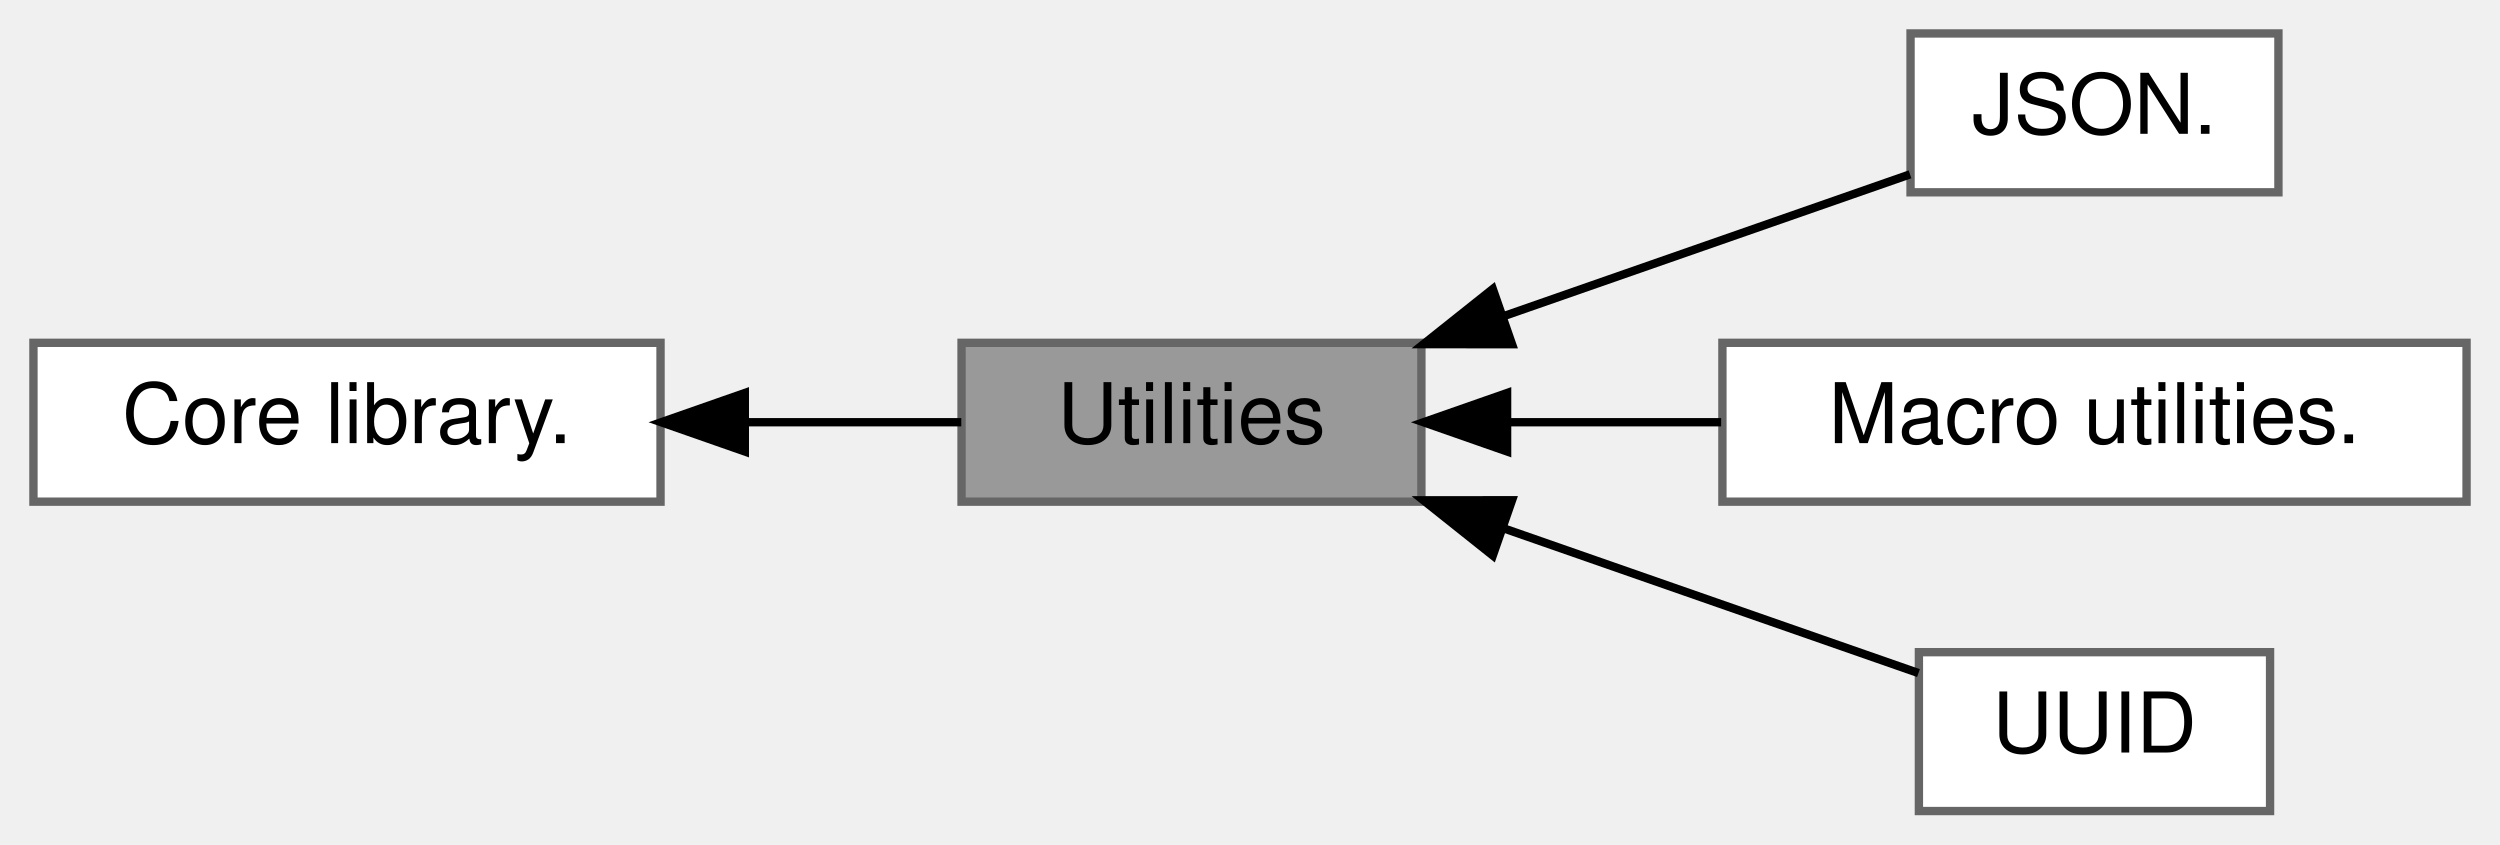
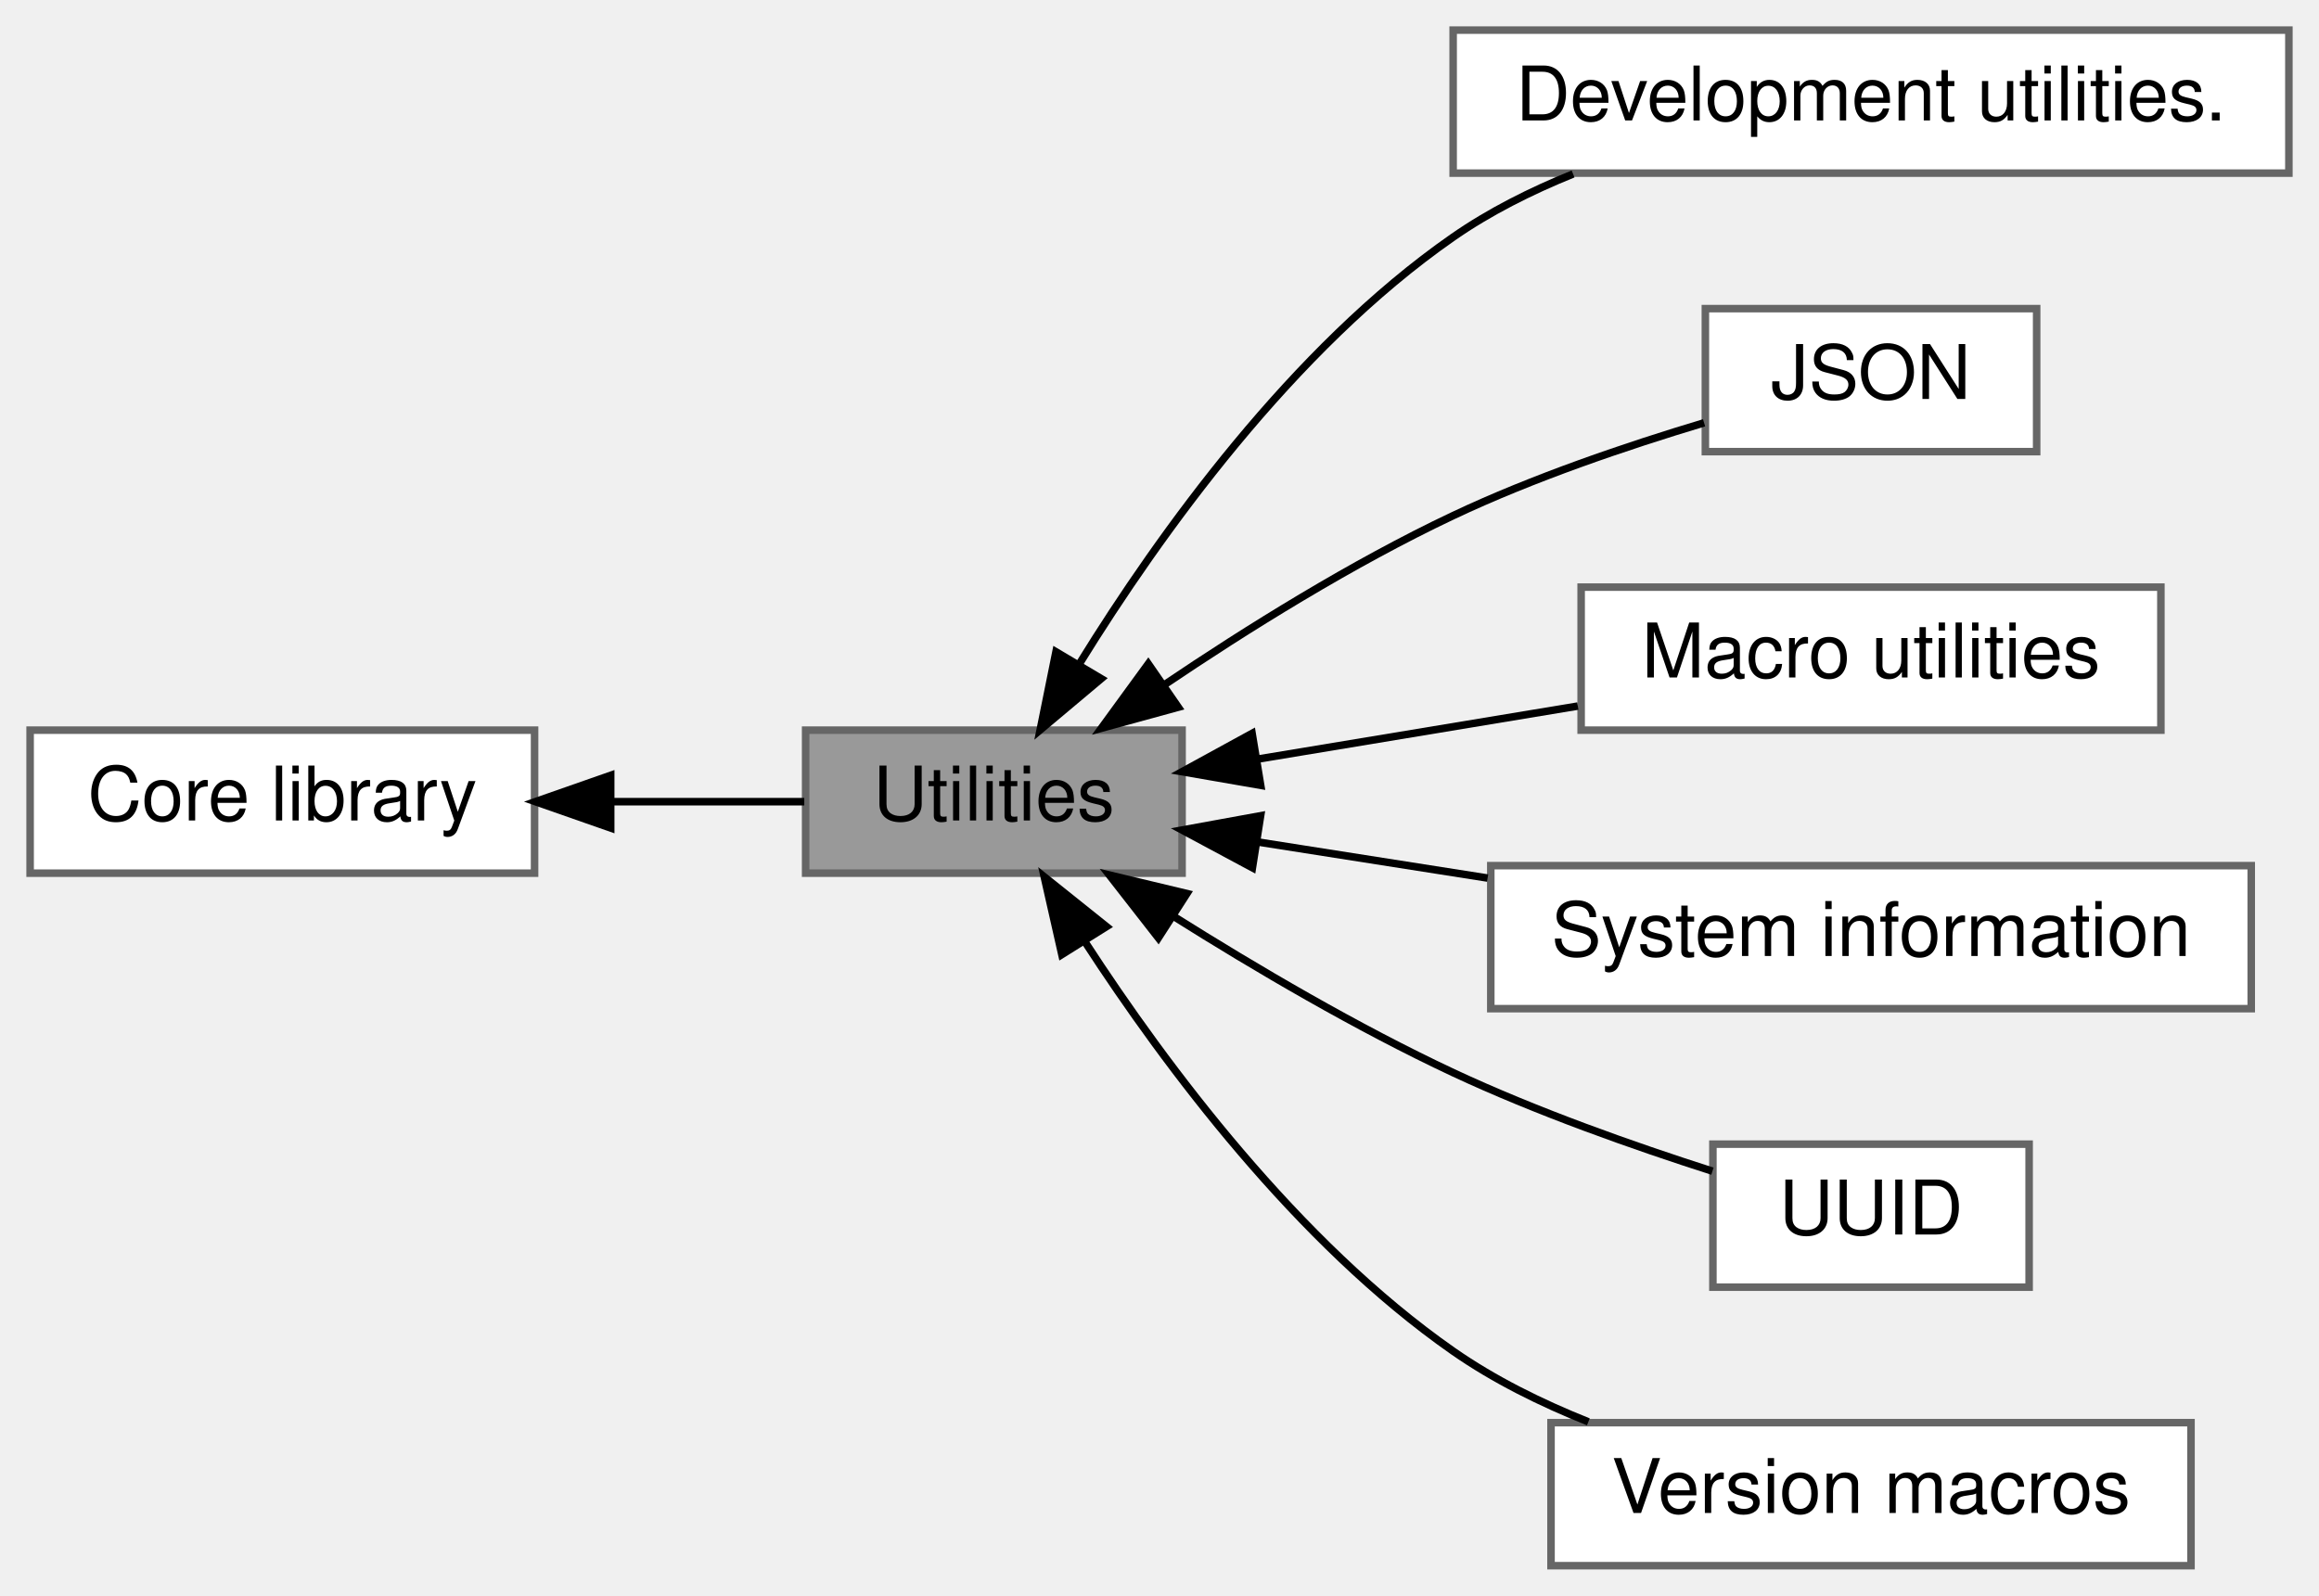
- <svg xmlns="http://www.w3.org/2000/svg" xmlns:xlink="http://www.w3.org/1999/xlink" width="299pt" height="101pt" viewBox="0.00 0.00 299.00 101.00">
-   <g id="graph0" class="graph" transform="scale(1 1) rotate(0) translate(4 97)">
+ <svg xmlns="http://www.w3.org/2000/svg" xmlns:xlink="http://www.w3.org/1999/xlink" width="308pt" height="212pt" viewBox="0.00 0.00 308.00 212.00">
+   <g id="graph0" class="graph" transform="scale(1 1) rotate(0) translate(4 208)">
    <g id="Node000002" class="node">
      <g id="a_Node000002">
        <a xlink:href="group__api-core.html" target="_top" xlink:title=" ">
-           <polygon fill="white" stroke="#666666" points="75,-56 0,-56 0,-37 75,-37 75,-56" />
-           <text text-anchor="middle" x="37.5" y="-44" font-family="Helvetica,sans-Serif" font-size="10.00">Core library.</text>
+           <polygon fill="white" stroke="#666666" points="67,-111 0,-111 0,-92 67,-92 67,-111" />
+           <text text-anchor="middle" x="33.5" y="-99" font-family="Helvetica,sans-Serif" font-size="10.00">Core library</text>
        </a>
      </g>
    </g>
    <g id="Node000001" class="node">
      <g id="a_Node000001">
        <a xlink:title=" ">
-           <polygon fill="#999999" stroke="#666666" points="166,-56 111,-56 111,-37 166,-37 166,-56" />
-           <text text-anchor="middle" x="138.5" y="-44" font-family="Helvetica,sans-Serif" font-size="10.00">Utilities</text>
+           <polygon fill="#999999" stroke="#666666" points="153,-111 103,-111 103,-92 153,-92 153,-111" />
+           <text text-anchor="middle" x="128" y="-99" font-family="Helvetica,sans-Serif" font-size="10.00">Utilities</text>
        </a>
      </g>
    </g>
    <g id="edge1" class="edge">
-       <path fill="none" stroke="black" d="M85.31,-46.5C94.12,-46.5 103.05,-46.5 110.97,-46.5" />
-       <polygon fill="black" stroke="black" points="85.08,-43 75.08,-46.5 85.08,-50 85.08,-43" />
+       <path fill="none" stroke="black" d="M77.26,-101.5C86.04,-101.5 94.98,-101.5 102.82,-101.5" />
+       <polygon fill="black" stroke="black" points="77.11,-98 67.11,-101.5 77.11,-105 77.11,-98" />
    </g>
    <g id="Node000003" class="node">
      <g id="a_Node000003">
-         <a xlink:href="group__api-core-util-json.html" target="_top" xlink:title=" ">
-           <polygon fill="white" stroke="#666666" points="268.5,-93 224.5,-93 224.5,-74 268.5,-74 268.5,-93" />
-           <text text-anchor="middle" x="246.5" y="-81" font-family="Helvetica,sans-Serif" font-size="10.00">JSON.</text>
+         <a xlink:href="group__api-core-util-develop.html" target="_top" xlink:title=" ">
+           <polygon fill="white" stroke="#666666" points="300,-204 189,-204 189,-185 300,-185 300,-204" />
+           <text text-anchor="middle" x="244.5" y="-192" font-family="Helvetica,sans-Serif" font-size="10.00">Development utilities.</text>
        </a>
      </g>
    </g>
    <g id="edge2" class="edge">
-       <path fill="none" stroke="black" d="M175.96,-59.23C192.14,-64.88 210.61,-71.32 224.44,-76.15" />
-       <polygon fill="black" stroke="black" points="176.84,-55.83 166.25,-55.84 174.54,-62.44 176.84,-55.83" />
+       <path fill="none" stroke="black" d="M139.47,-119.99C149.96,-136.95 167.6,-161.62 189,-176.5 193.83,-179.86 199.32,-182.62 204.93,-184.89" />
+       <polygon fill="black" stroke="black" points="142.26,-117.84 134.15,-111.03 136.25,-121.41 142.26,-117.84" />
    </g>
    <g id="Node000004" class="node">
      <g id="a_Node000004">
-         <a xlink:href="group__api-core-util-macro.html" target="_top" xlink:title=" ">
-           <polygon fill="white" stroke="#666666" points="291,-56 202,-56 202,-37 291,-37 291,-56" />
-           <text text-anchor="middle" x="246.5" y="-44" font-family="Helvetica,sans-Serif" font-size="10.00">Macro utilities.</text>
+         <a xlink:href="group__api-core-util-json.html" target="_top" xlink:title=" ">
+           <polygon fill="white" stroke="#666666" points="266.5,-167 222.5,-167 222.5,-148 266.5,-148 266.5,-167" />
+           <text text-anchor="middle" x="244.5" y="-155" font-family="Helvetica,sans-Serif" font-size="10.00">JSON</text>
        </a>
      </g>
    </g>
    <g id="edge3" class="edge">
-       <path fill="none" stroke="black" d="M176.31,-46.5C184.55,-46.5 193.36,-46.5 201.85,-46.5" />
-       <polygon fill="black" stroke="black" points="176.25,-43 166.25,-46.5 176.25,-50 176.25,-43" />
+       <path fill="none" stroke="black" d="M150.5,-116.93C161.62,-124.44 175.63,-133.18 189,-139.5 199.63,-144.53 212.04,-148.74 222.33,-151.83" />
+       <polygon fill="black" stroke="black" points="152.49,-114.05 142.27,-111.25 148.51,-119.81 152.49,-114.05" />
    </g>
    <g id="Node000005" class="node">
      <g id="a_Node000005">
-         <a xlink:href="group__api-core-util-uuid.html" target="_top" xlink:title=" ">
-           <polygon fill="white" stroke="#666666" points="267.5,-19 225.5,-19 225.5,0 267.5,0 267.5,-19" />
-           <text text-anchor="middle" x="246.5" y="-7" font-family="Helvetica,sans-Serif" font-size="10.00">UUID</text>
+         <a xlink:href="group__api-core-util-macro.html" target="_top" xlink:title=" ">
+           <polygon fill="white" stroke="#666666" points="283,-130 206,-130 206,-111 283,-111 283,-130" />
+           <text text-anchor="middle" x="244.5" y="-118" font-family="Helvetica,sans-Serif" font-size="10.00">Macro utilities</text>
        </a>
      </g>
    </g>
    <g id="edge4" class="edge">
-       <path fill="none" stroke="black" d="M175.7,-33.86C192.34,-28.06 211.44,-21.39 225.45,-16.5" />
-       <polygon fill="black" stroke="black" points="174.54,-30.56 166.25,-37.16 176.84,-37.17 174.54,-30.56" />
+       <path fill="none" stroke="black" d="M163.2,-107.18C176.54,-109.39 191.88,-111.93 205.56,-114.2" />
+       <polygon fill="black" stroke="black" points="163.44,-103.67 153,-105.48 162.3,-110.57 163.44,-103.67" />
+     </g>
+     <g id="Node000006" class="node">
+       <g id="a_Node000006">
+         <a xlink:href="group__api-core-util-sysinfo.html" target="_top" xlink:title=" ">
+           <polygon fill="white" stroke="#666666" points="295,-93 194,-93 194,-74 295,-74 295,-93" />
+           <text text-anchor="middle" x="244.5" y="-81" font-family="Helvetica,sans-Serif" font-size="10.00">System information</text>
+         </a>
+       </g>
+     </g>
+     <g id="edge5" class="edge">
+       <path fill="none" stroke="black" d="M162.95,-96.16C172.57,-94.65 183.24,-92.97 193.58,-91.35" />
+       <polygon fill="black" stroke="black" points="162.34,-92.72 153,-97.73 163.43,-99.63 162.34,-92.72" />
+     </g>
+     <g id="Node000007" class="node">
+       <g id="a_Node000007">
+         <a xlink:href="group__api-core-util-uuid.html" target="_top" xlink:title=" ">
+           <polygon fill="white" stroke="#666666" points="265.5,-56 223.5,-56 223.5,-37 265.5,-37 265.5,-56" />
+           <text text-anchor="middle" x="244.5" y="-44" font-family="Helvetica,sans-Serif" font-size="10.00">UUID</text>
+         </a>
+       </g>
+     </g>
+     <g id="edge6" class="edge">
+       <path fill="none" stroke="black" d="M151.86,-86.27C162.81,-79.38 176.28,-71.46 189,-65.5 200.07,-60.32 212.97,-55.76 223.44,-52.41" />
+       <polygon fill="black" stroke="black" points="149.85,-83.4 143.33,-91.76 153.64,-89.29 149.85,-83.4" />
+     </g>
+     <g id="Node000008" class="node">
+       <g id="a_Node000008">
+         <a xlink:href="group__api-core-util-version.html" target="_top" xlink:title=" ">
+           <polygon fill="white" stroke="#666666" points="287,-19 202,-19 202,0 287,0 287,-19" />
+           <text text-anchor="middle" x="244.5" y="-7" font-family="Helvetica,sans-Serif" font-size="10.00">Version macros</text>
+         </a>
+       </g>
+     </g>
+     <g id="edge7" class="edge">
+       <path fill="none" stroke="black" d="M140.16,-82.79C150.82,-66.38 168.31,-42.94 189,-28.5 194.42,-24.72 200.67,-21.62 206.96,-19.11" />
+       <polygon fill="black" stroke="black" points="137.03,-81.19 134.69,-91.52 142.96,-84.9 137.03,-81.19" />
    </g>
  </g>
</svg>
